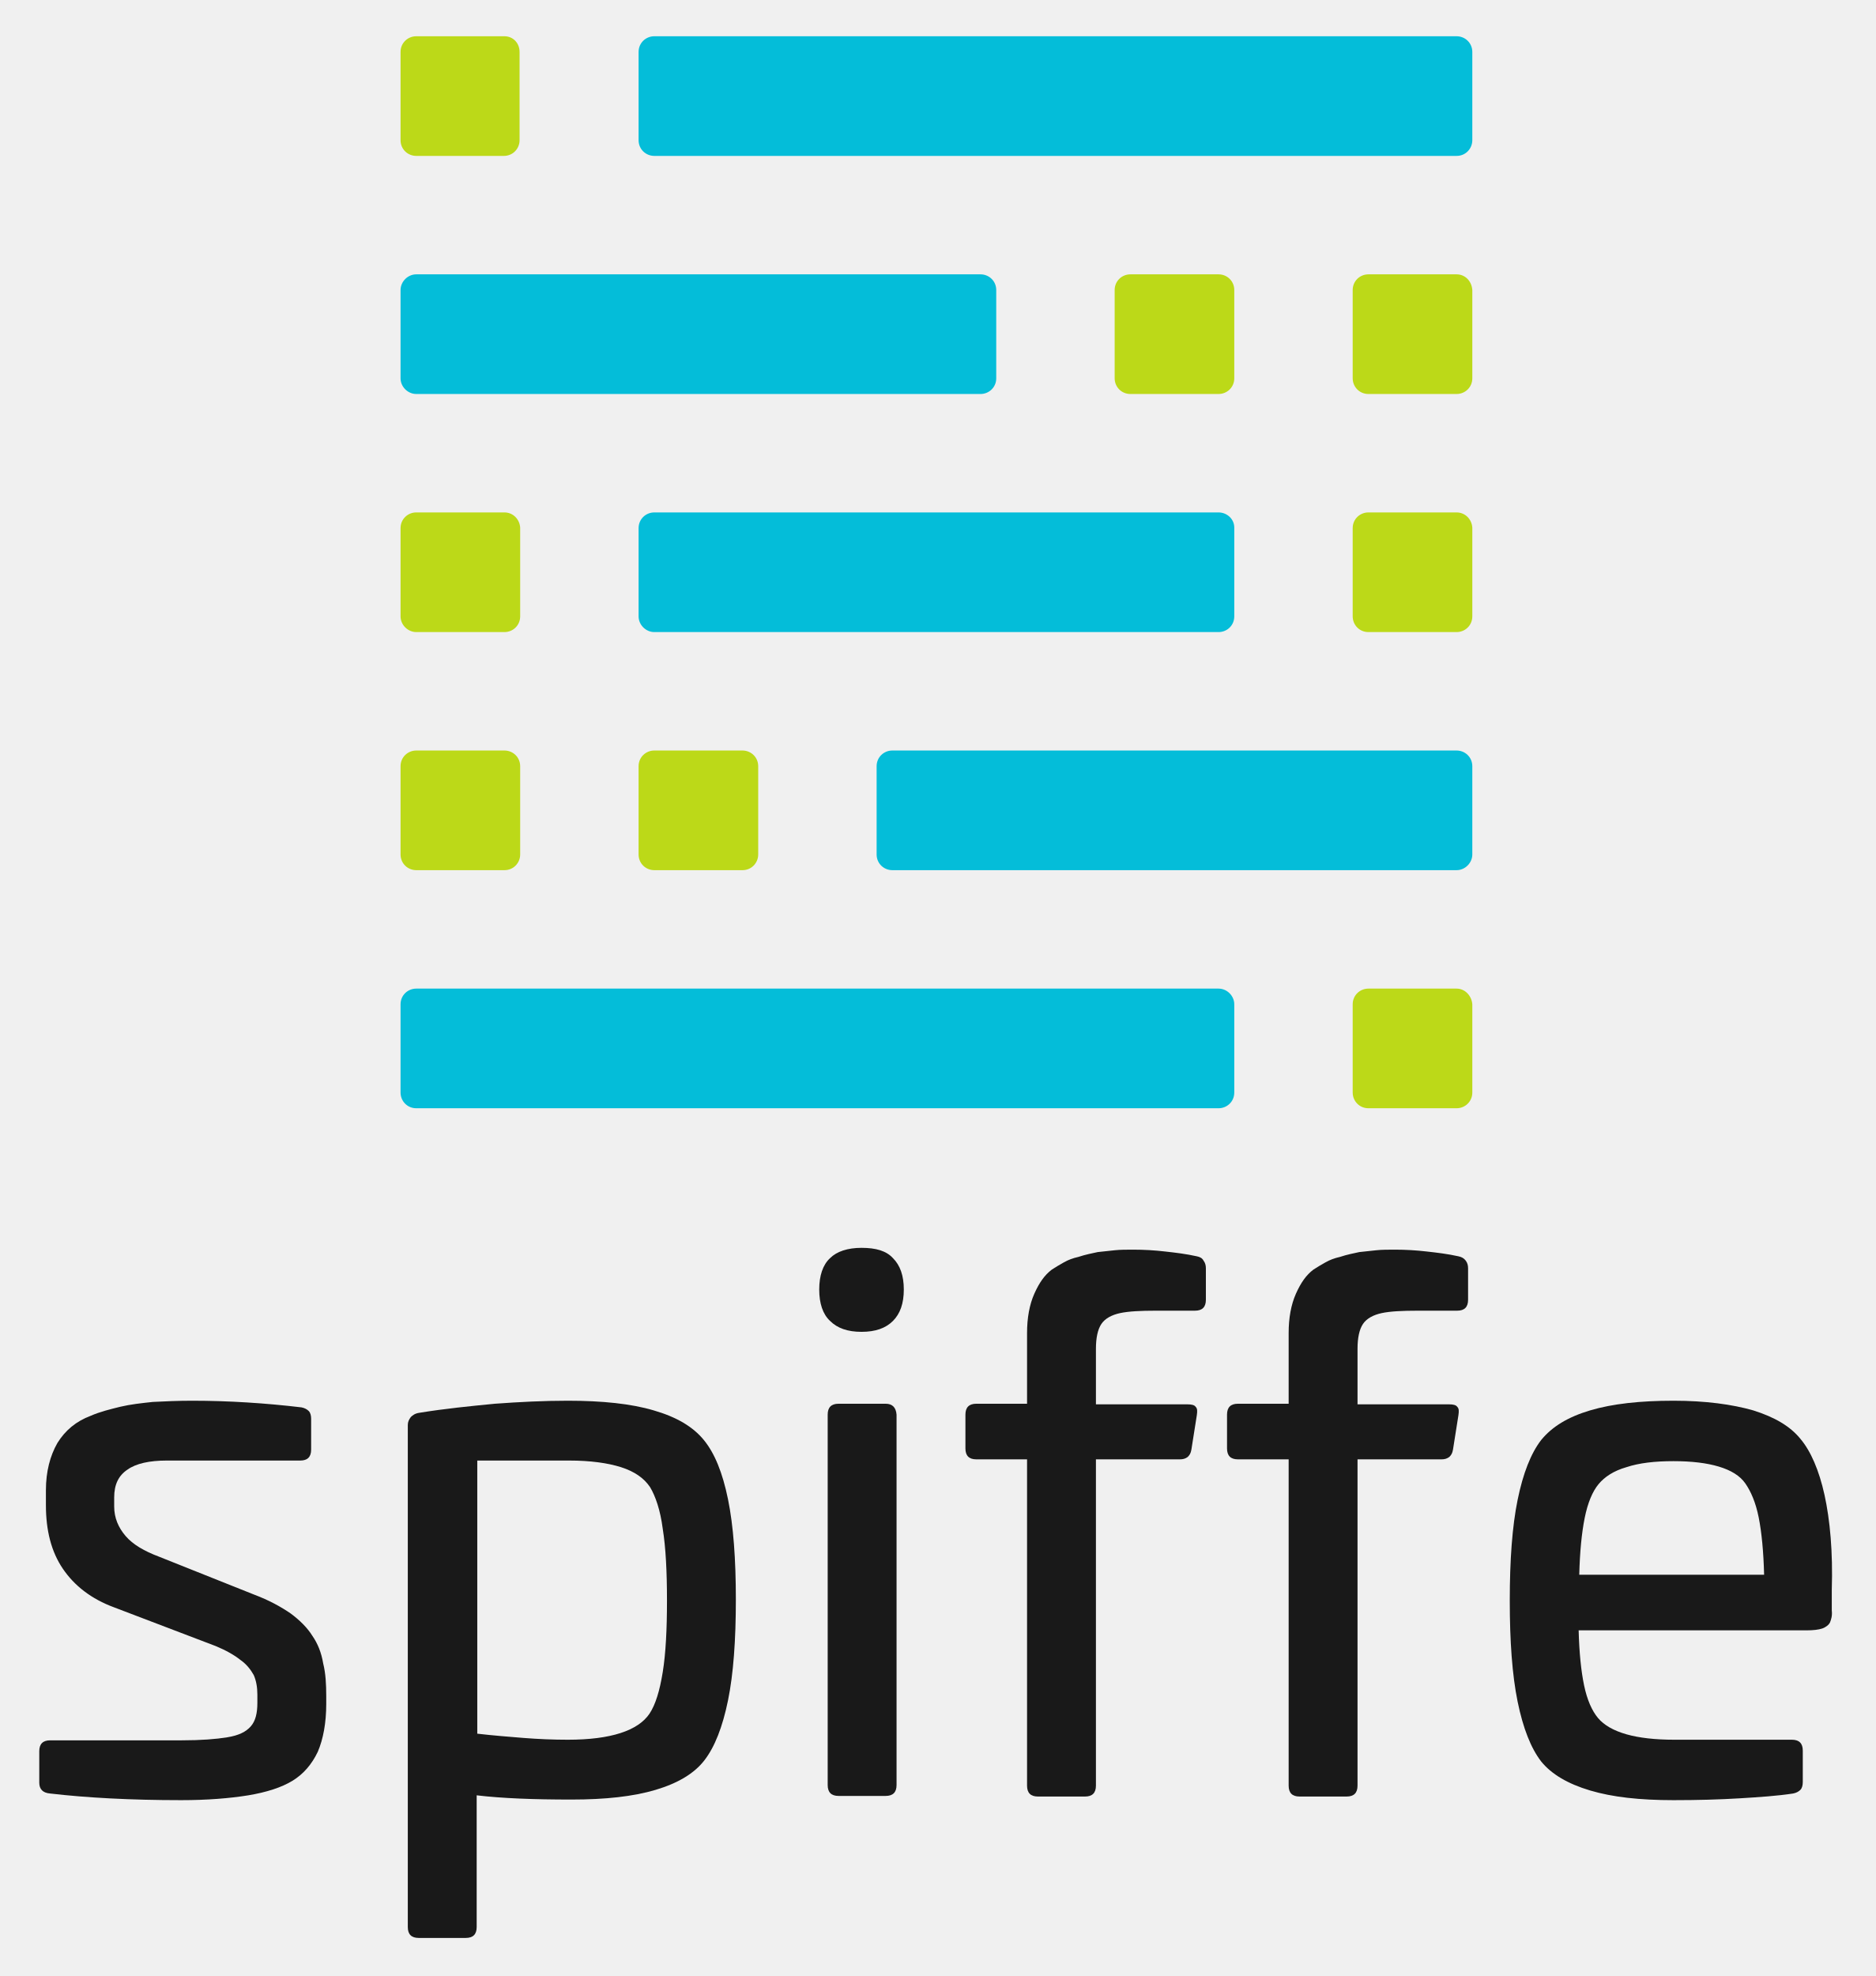
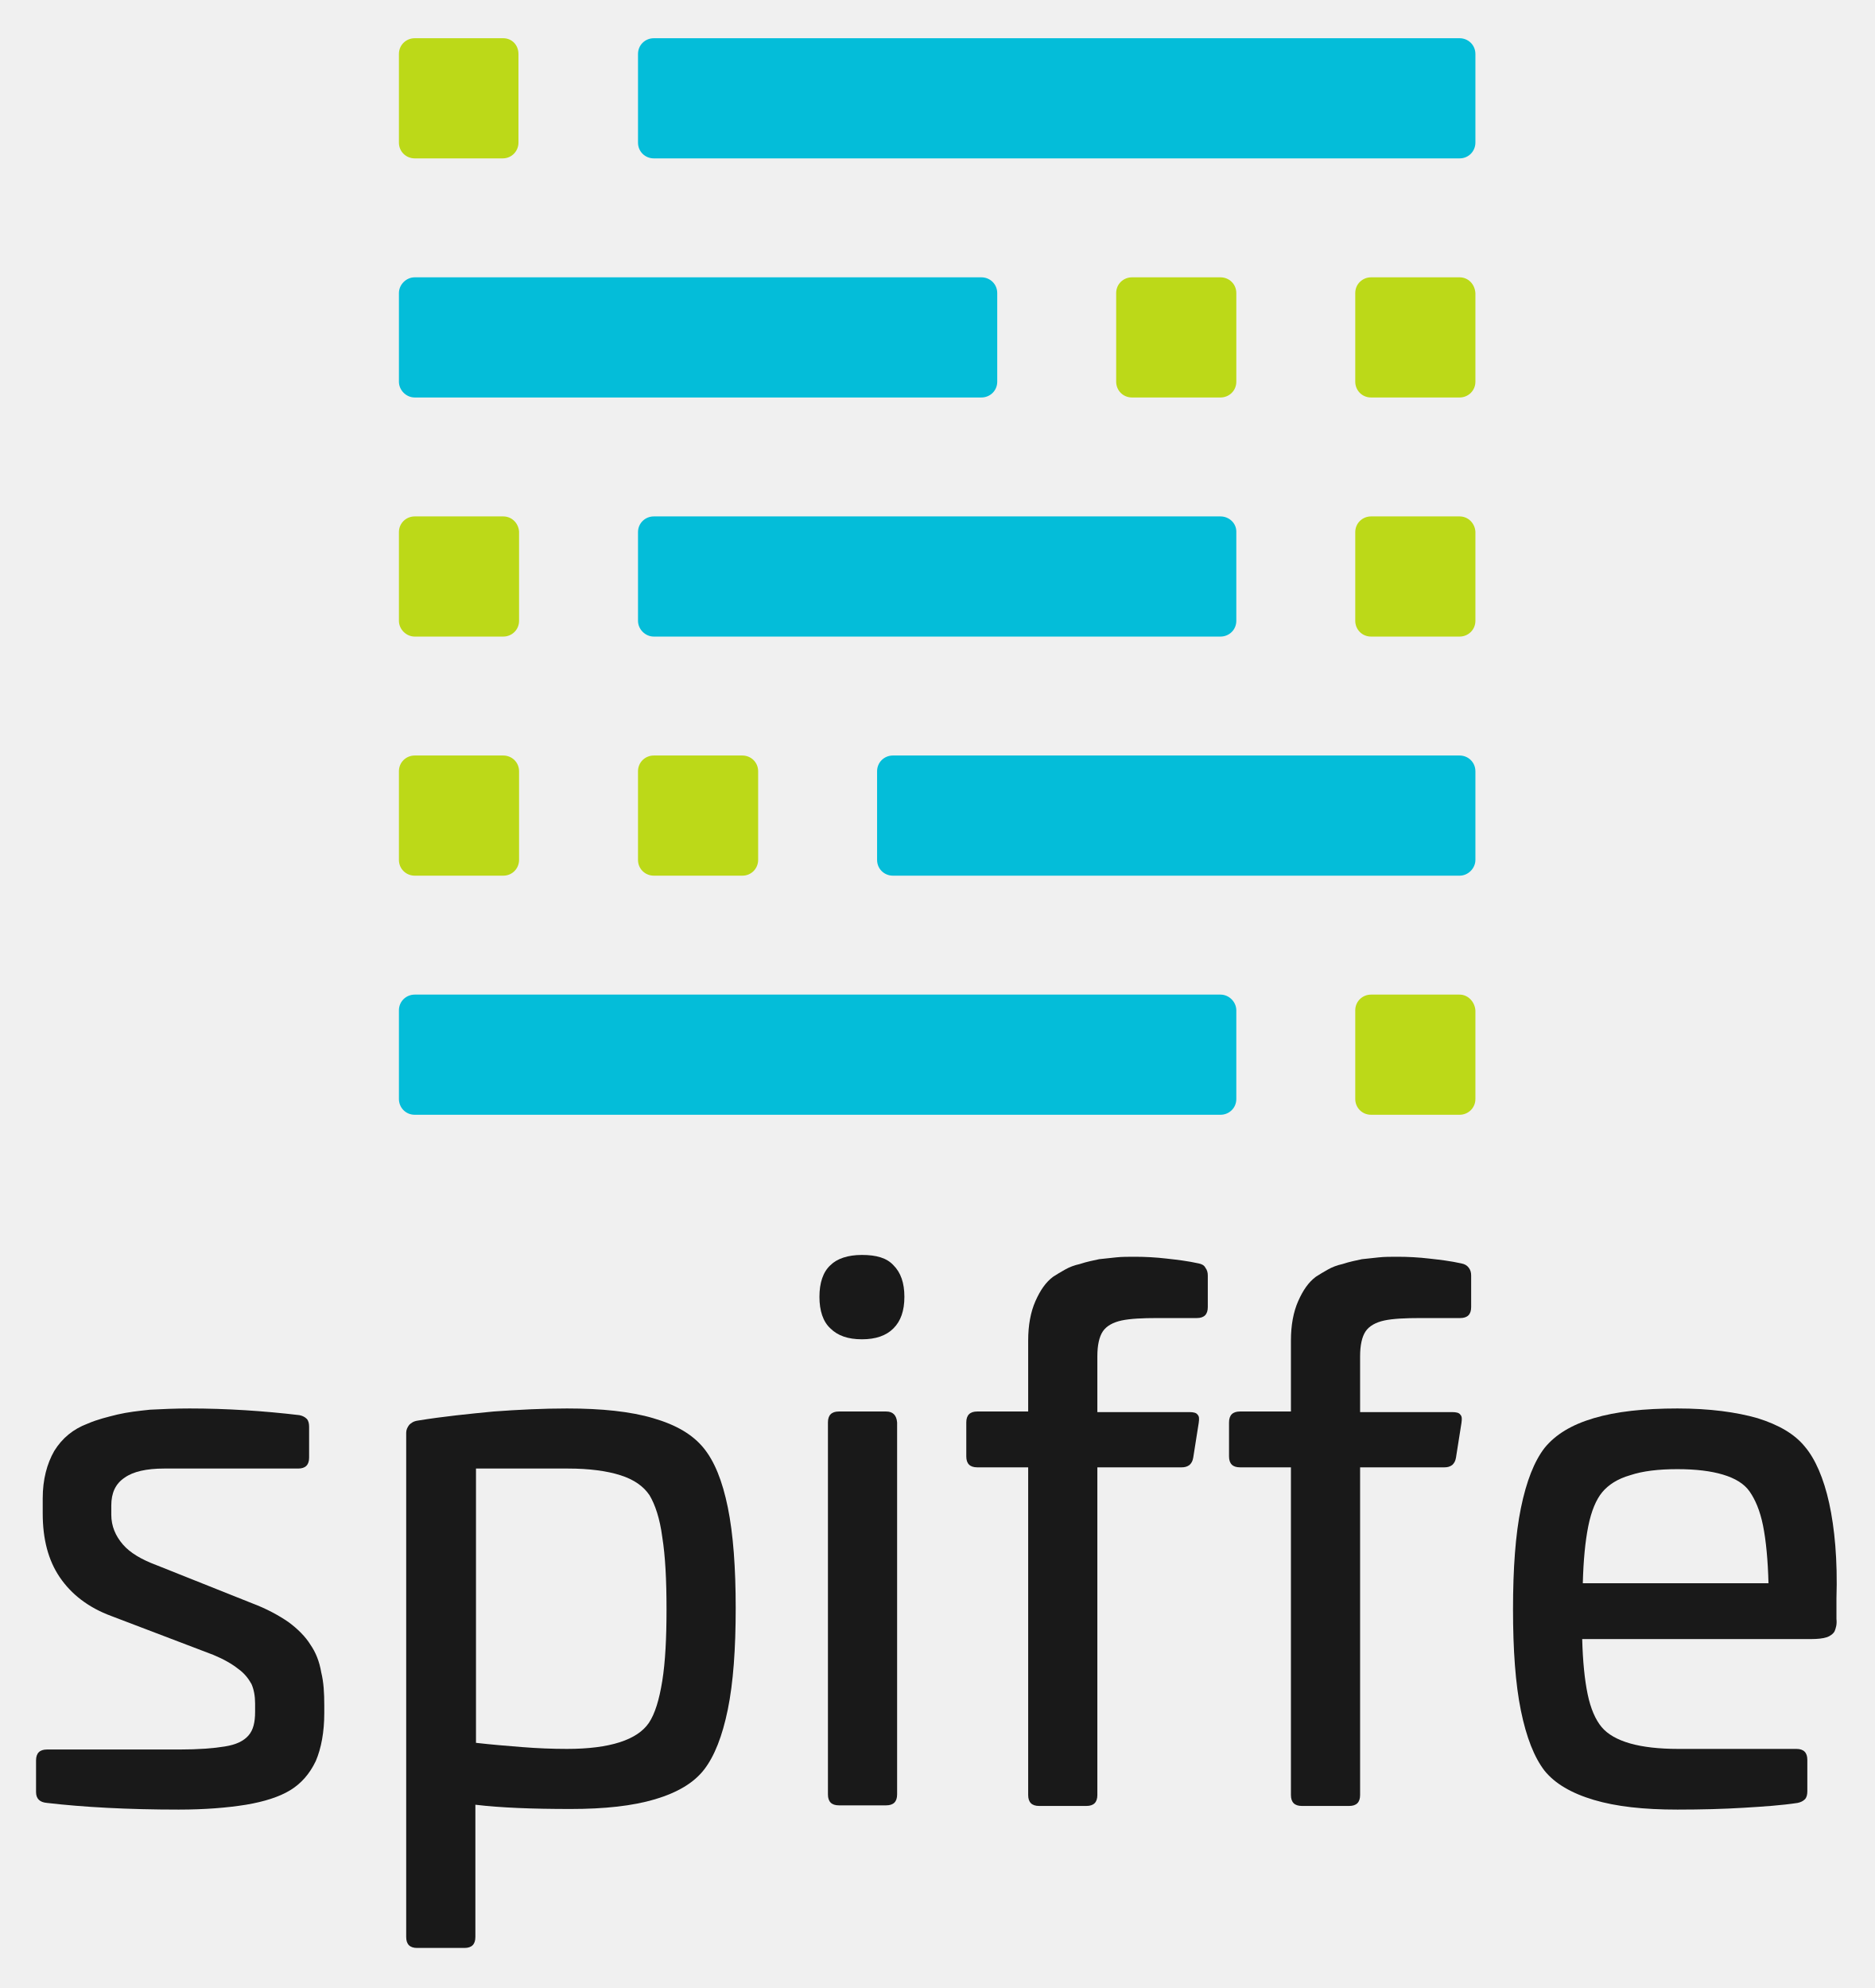
- <svg xmlns="http://www.w3.org/2000/svg" version="1.1" x="0px" y="0px" viewBox="0 0 310.5 327" style="enable-background:new 0 0 310.5 327;" xml:space="preserve">
+ <svg xmlns="http://www.w3.org/2000/svg" version="1.1" x="0px" y="0px" viewBox="0.56 -0.3 308.88 327.6" style="enable-background:new 0 0 310.5 327;" xml:space="preserve">
  <style type="text/css">
	.st0{fill-rule:evenodd;clip-rule:evenodd;fill:#FFFFFF;}
	.st1{fill:#FFFFFF;}
	.st2{fill-rule:evenodd;clip-rule:evenodd;fill:#BCD918;}
	.st3{fill-rule:evenodd;clip-rule:evenodd;fill:#04BDD9;}
	.st4{fill:#191919;}
</style>
  <g id="BG">
</g>
  <g id="LOGO">
    <g>
      <g>
        <path class="st2" d="M68.9,6h14.6C84.9,6,86,7.1,86,8.6v14.6c0,1.4-1.1,2.6-2.6,2.6H68.9c-1.4,0-2.6-1.1-2.6-2.6V8.6     C66.3,7.1,67.5,6,68.9,6z" />
        <path class="st3" d="M108.3,6h132.8c1.4,0,2.6,1.1,2.6,2.6v14.6c0,1.4-1.1,2.6-2.6,2.6H108.3c-1.4,0-2.6-1.1-2.6-2.6V8.6     C105.7,7.1,106.9,6,108.3,6z" />
        <path class="st2" d="M241.1,45.4h-14.6c-1.4,0-2.6,1.1-2.6,2.6v14.6c0,1.4,1.1,2.6,2.6,2.6h14.6c1.4,0,2.6-1.1,2.6-2.6V48     C243.6,46.5,242.5,45.4,241.1,45.4z" />
        <path class="st3" d="M162.3,45.4H68.9c-1.4,0-2.6,1.2-2.6,2.6v14.6c0,1.4,1.2,2.6,2.6,2.6h93.4c1.4,0,2.6-1.1,2.6-2.6V48     C164.9,46.5,163.7,45.4,162.3,45.4z" />
        <path class="st2" d="M201.7,45.4h-14.6c-1.4,0-2.6,1.1-2.6,2.6v14.6c0,1.4,1.1,2.6,2.6,2.6h14.6c1.4,0,2.6-1.1,2.6-2.6V48     C204.3,46.5,203.1,45.4,201.7,45.4z" />
        <path class="st3" d="M201.7,84.8h-93.4c-1.4,0-2.6,1.1-2.6,2.6v14.6c0,1.4,1.2,2.6,2.6,2.6h93.4c1.4,0,2.6-1.1,2.6-2.6V87.3     C204.3,85.9,203.1,84.8,201.7,84.8z" />
        <path class="st2" d="M241.1,84.8h-14.6c-1.4,0-2.6,1.1-2.6,2.6v14.6c0,1.4,1.1,2.6,2.6,2.6h14.6c1.4,0,2.6-1.1,2.6-2.6V87.3     C243.6,85.9,242.5,84.8,241.1,84.8z" />
        <path class="st2" d="M83.5,84.8H68.9c-1.4,0-2.6,1.1-2.6,2.6v14.6c0,1.4,1.2,2.6,2.6,2.6h14.6c1.4,0,2.6-1.1,2.6-2.6V87.3     C86,85.9,84.9,84.8,83.5,84.8z" />
        <path class="st2" d="M68.9,124.2h14.6c1.4,0,2.6,1.1,2.6,2.6v14.6c0,1.4-1.1,2.6-2.6,2.6H68.9c-1.4,0-2.6-1.1-2.6-2.6v-14.6     C66.3,125.3,67.5,124.2,68.9,124.2z" />
        <path class="st3" d="M147.7,124.2h93.4c1.4,0,2.6,1.1,2.6,2.6v14.6c0,1.4-1.2,2.6-2.6,2.6h-93.4c-1.4,0-2.6-1.1-2.6-2.6v-14.6     C145.1,125.3,146.3,124.2,147.7,124.2z" />
        <path class="st2" d="M108.3,124.2h14.6c1.4,0,2.6,1.1,2.6,2.6v14.6c0,1.4-1.1,2.6-2.6,2.6h-14.6c-1.4,0-2.6-1.1-2.6-2.6v-14.6     C105.7,125.3,106.9,124.2,108.3,124.2z" />
        <path class="st2" d="M241.1,163.6h-14.6c-1.4,0-2.6,1.1-2.6,2.6v14.6c0,1.4,1.1,2.6,2.6,2.6h14.6c1.4,0,2.6-1.1,2.6-2.6v-14.6     C243.6,164.8,242.5,163.6,241.1,163.6z" />
        <path class="st3" d="M201.7,163.6H68.9c-1.4,0-2.6,1.1-2.6,2.6v14.6c0,1.4,1.1,2.6,2.6,2.6h132.8c1.4,0,2.6-1.1,2.6-2.6v-14.6     C204.3,164.8,203.1,163.6,201.7,163.6z" />
      </g>
      <g>
        <path class="st4" d="M51.7,270.7c-0.8-1.3-2.1-2.6-3.6-3.7c-1.6-1.1-3.6-2.2-6-3.1l-15.8-6.3c-2.4-0.9-4.3-2-5.5-3.4     c-1.2-1.4-1.9-3-1.9-4.9v-1.5c0-2.1,0.7-3.6,2.2-4.6c1.4-1,3.6-1.5,6.5-1.5h22.1c1.2,0,1.8-0.6,1.8-1.8v-5.1c0-0.5-0.1-1-0.4-1.3     c-0.3-0.3-0.7-0.5-1.2-0.6c-5.9-0.7-12-1.1-18.1-1.1c-2.4,0-4.5,0.1-6.5,0.2c-1.9,0.2-3.7,0.4-5.4,0.8c-1.6,0.4-3.3,0.8-4.9,1.5     c-2.4,0.9-4.2,2.4-5.5,4.5c-1.2,2.1-1.9,4.7-1.9,7.8v2.5c0,4.2,0.9,7.7,2.8,10.5c1.9,2.8,4.7,5,8.5,6.4l16.8,6.4     c1.7,0.7,3.1,1.5,4.1,2.3c1,0.7,1.7,1.6,2.2,2.5c0.4,0.9,0.6,2,0.6,3.2v1.4c0,1.7-0.3,3-1.1,3.9c-0.8,0.9-2,1.5-3.9,1.8     c-1.8,0.3-4.3,0.5-7.5,0.5H8.3c-1.2,0-1.8,0.6-1.8,1.8v5.2c0,1.1,0.6,1.7,1.8,1.8c6,0.7,13.3,1.1,21.7,1.1c4.3,0,8-0.3,11.1-0.8     c3-0.5,5.5-1.3,7.3-2.4c1.8-1.1,3.2-2.7,4.2-4.8c0.9-2.1,1.4-4.8,1.4-7.9v-1.3c0-2-0.1-3.8-0.5-5.4     C53.2,273.5,52.6,272,51.7,270.7z" />
        <path class="st4" d="M116.5,238.3c-1.8-2.2-4.5-3.8-8.3-4.9c-3.7-1.1-8.5-1.6-14.2-1.6c-4,0-8,0.2-12.1,0.5     c-4.1,0.4-8.2,0.8-12.5,1.5c-0.7,0.1-1.1,0.4-1.4,0.7c-0.3,0.4-0.5,0.8-0.5,1.3v83.1c0,1.2,0.6,1.8,1.8,1.8h7.8     c1.2,0,1.8-0.6,1.8-1.8v-21.8c4.2,0.5,9.4,0.7,15.7,0.7c5.6,0,10.2-0.5,13.9-1.6c3.7-1.1,6.4-2.7,8.1-4.9c1.7-2.2,3-5.5,3.9-9.9     c0.9-4.4,1.3-10,1.3-16.7c0-6.6-0.4-12.2-1.3-16.6C119.6,243.7,118.3,240.5,116.5,238.3z M109.7,276.7c-0.5,3.1-1.2,5.4-2.2,6.9     c-1.9,2.8-6.4,4.3-13.5,4.3c-2.4,0-4.9-0.1-7.4-0.3c-2.5-0.2-5-0.4-7.6-0.7v-45.2h15.2c3.5,0,6.4,0.4,8.6,1.1     c2.2,0.7,3.8,1.8,4.8,3.3c0.9,1.5,1.7,3.8,2.1,6.9c0.5,3.1,0.7,7.1,0.7,11.9C110.4,269.6,110.2,273.6,109.7,276.7z" />
        <path class="st4" d="M142.6,206.5c-2.3,0-4.1,0.6-5.2,1.7c-1.2,1.1-1.8,2.9-1.8,5.2c0,2.3,0.6,4.1,1.8,5.2     c1.2,1.2,2.9,1.8,5.2,1.8c2.3,0,4-0.6,5.2-1.8c1.2-1.2,1.8-2.9,1.8-5.2c0-2.3-0.6-4-1.8-5.2C146.7,207,145,206.5,142.6,206.5z" />
        <path class="st4" d="M146.6,232.3h-7.8c-1.2,0-1.8,0.6-1.8,1.8v61.3c0,1.2,0.6,1.8,1.8,1.8h7.8c1.2,0,1.8-0.6,1.8-1.8v-61.3     C148.3,232.9,147.7,232.3,146.6,232.3z" />
        <path class="st4" d="M198.1,207.9c-1.8-0.4-3.5-0.6-5.3-0.8c-1.7-0.2-3.5-0.3-5.2-0.3c-1.1,0-2.2,0-3.1,0.1     c-0.9,0.1-1.9,0.2-2.8,0.3c-0.9,0.2-2,0.4-3.2,0.8c-0.9,0.2-1.7,0.5-2.4,0.9c-0.7,0.4-1.4,0.8-2,1.2c-1.2,0.9-2.1,2.2-2.9,4     c-0.8,1.8-1.2,4-1.2,6.5v11.7h-8.4c-1.2,0-1.8,0.6-1.8,1.8v5.6c0,1.2,0.6,1.8,1.8,1.8h8.4v54c0,1.2,0.6,1.8,1.8,1.8h7.8     c1.2,0,1.8-0.6,1.8-1.8v-54h13.9c0.5,0,0.9-0.1,1.3-0.4c0.3-0.3,0.5-0.6,0.6-1.2l0.9-5.7c0.1-0.7,0.1-1.1-0.2-1.4     c-0.2-0.3-0.7-0.4-1.3-0.4h-15.2v-9.2c0-1.8,0.3-3.2,0.9-4.1c0.6-0.9,1.7-1.5,3.1-1.8c1.4-0.3,3.4-0.4,5.9-0.4h6.5     c1.2,0,1.8-0.6,1.8-1.8v-5.2c0-0.5-0.1-0.9-0.4-1.3C199,208.2,198.6,208,198.1,207.9z" />
        <path class="st4" d="M241.4,207.9c-1.8-0.4-3.5-0.6-5.3-0.8c-1.7-0.2-3.5-0.3-5.2-0.3c-1.1,0-2.2,0-3.1,0.1     c-0.9,0.1-1.9,0.2-2.8,0.3c-0.9,0.2-2,0.4-3.2,0.8c-0.9,0.2-1.7,0.5-2.4,0.9c-0.7,0.4-1.4,0.8-2,1.2c-1.2,0.9-2.1,2.2-2.9,4     c-0.8,1.8-1.2,4-1.2,6.5v11.7h-8.4c-1.2,0-1.8,0.6-1.8,1.8v5.6c0,1.2,0.6,1.8,1.8,1.8h8.4v54c0,1.2,0.6,1.8,1.8,1.8h7.8     c1.2,0,1.8-0.6,1.8-1.8v-54h13.9c0.5,0,0.9-0.1,1.3-0.4c0.3-0.3,0.5-0.6,0.6-1.2l0.9-5.7c0.1-0.7,0.1-1.1-0.2-1.4     c-0.2-0.3-0.7-0.4-1.3-0.4h-15.2v-9.2c0-1.8,0.3-3.2,0.9-4.1c0.6-0.9,1.7-1.5,3.1-1.8c1.4-0.3,3.4-0.4,6-0.4h6.5     c1.2,0,1.8-0.6,1.8-1.8v-5.2c0-0.5-0.1-0.9-0.4-1.3C242.3,208.2,241.9,208,241.4,207.9z" />
        <path class="st4" d="M302,247.4c-0.9-4.1-2.3-7.3-4-9.3c-1.7-2.1-4.3-3.6-7.8-4.7c-3.5-1-7.9-1.6-13.2-1.6     c-5.5,0-10.1,0.5-13.8,1.6c-3.7,1.1-6.3,2.7-8.1,4.9c-1.7,2.2-3,5.5-3.9,9.9c-0.9,4.4-1.3,10-1.3,16.7c0,6.7,0.4,12.3,1.3,16.7     c0.9,4.4,2.2,7.7,3.9,9.9c1.7,2.1,4.4,3.7,8.1,4.8c3.7,1.1,8.2,1.6,13.8,1.6c4,0,7.6-0.1,10.9-0.3c3.3-0.2,6.3-0.4,8.9-0.8     c0.5-0.1,0.9-0.3,1.2-0.6c0.3-0.3,0.4-0.8,0.4-1.3v-5.2c0-1.2-0.6-1.8-1.8-1.8h-19.5c-3.1,0-5.8-0.3-7.9-0.9     c-2.1-0.6-3.7-1.5-4.7-2.7c-1-1.2-1.8-3-2.3-5.4c-0.5-2.4-0.8-5.4-0.9-9.1h37.7c1.1,0,2-0.1,2.6-0.3c0.6-0.2,1.1-0.6,1.3-1     c0.2-0.5,0.4-1.1,0.3-2v-3.4C303.4,256.8,302.9,251.5,302,247.4z M261.4,260.6c0.1-3.8,0.4-6.9,0.9-9.4c0.5-2.5,1.3-4.4,2.3-5.6     c1-1.2,2.5-2.2,4.6-2.8c2.1-0.7,4.7-1,7.8-1c3,0,5.5,0.3,7.5,0.9c2,0.6,3.5,1.5,4.4,2.8c0.9,1.3,1.7,3.1,2.2,5.6     c0.5,2.5,0.8,5.7,0.9,9.5H261.4z" />
      </g>
    </g>
  </g>
</svg>
